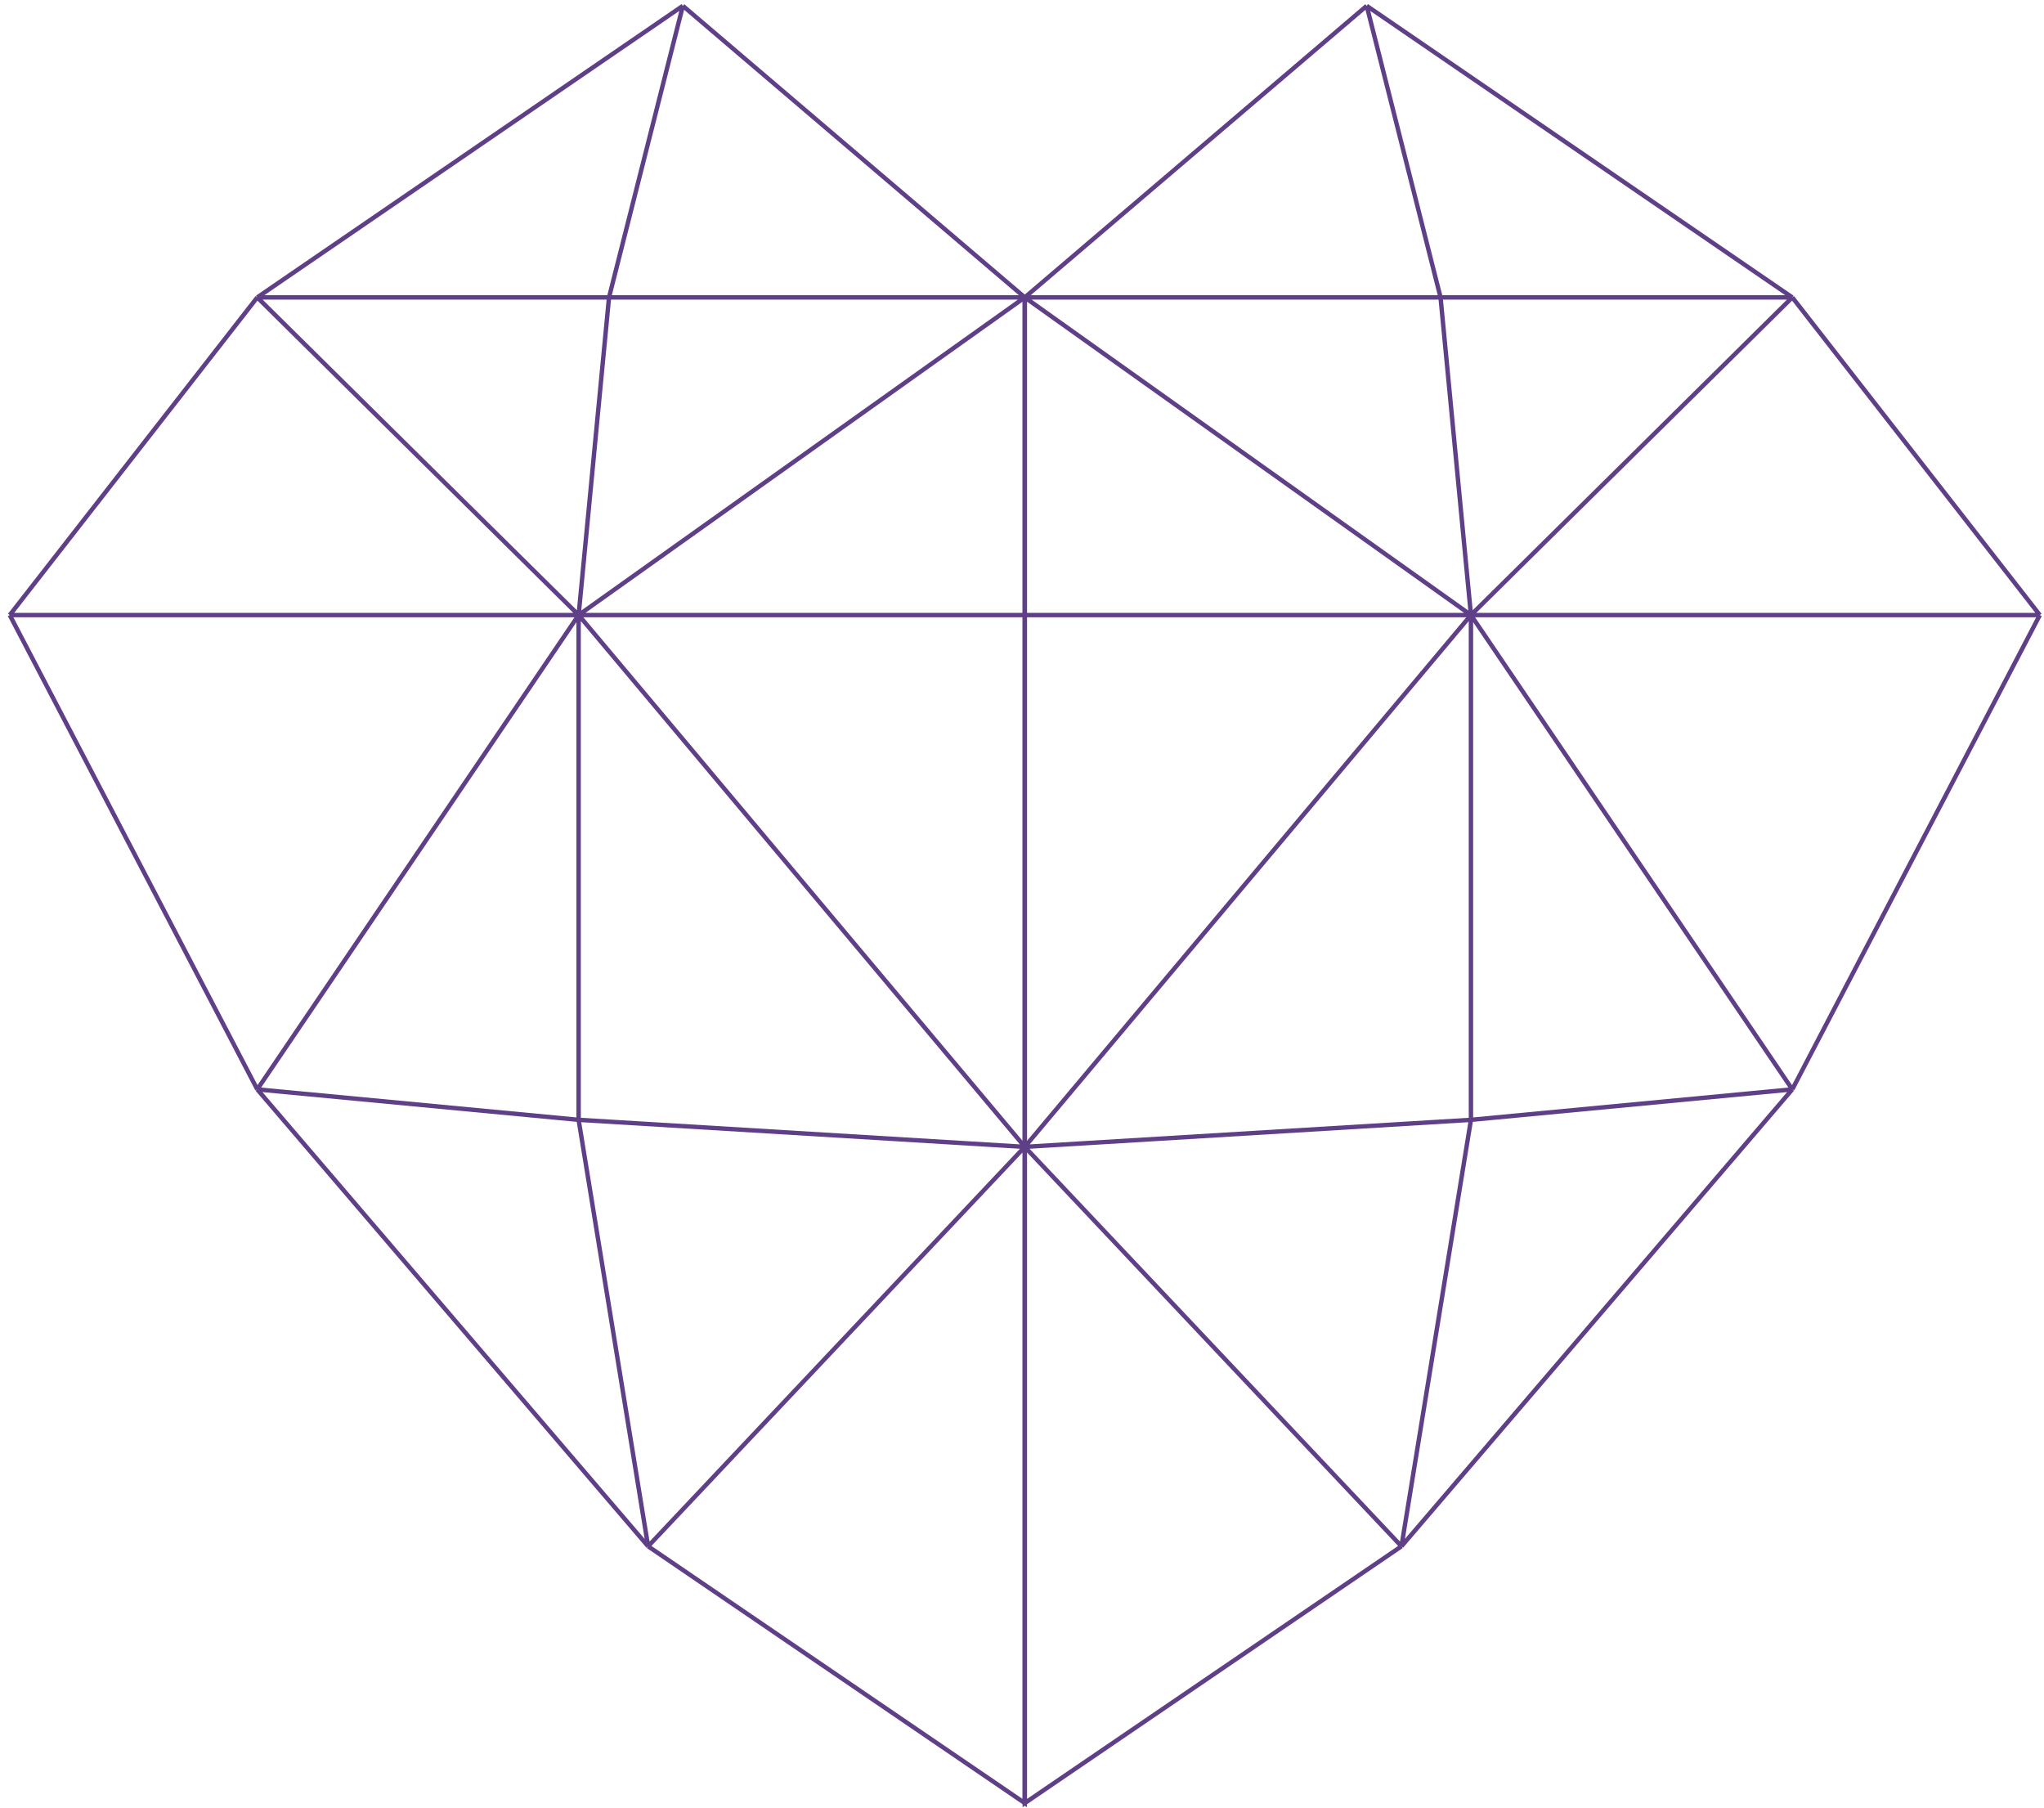
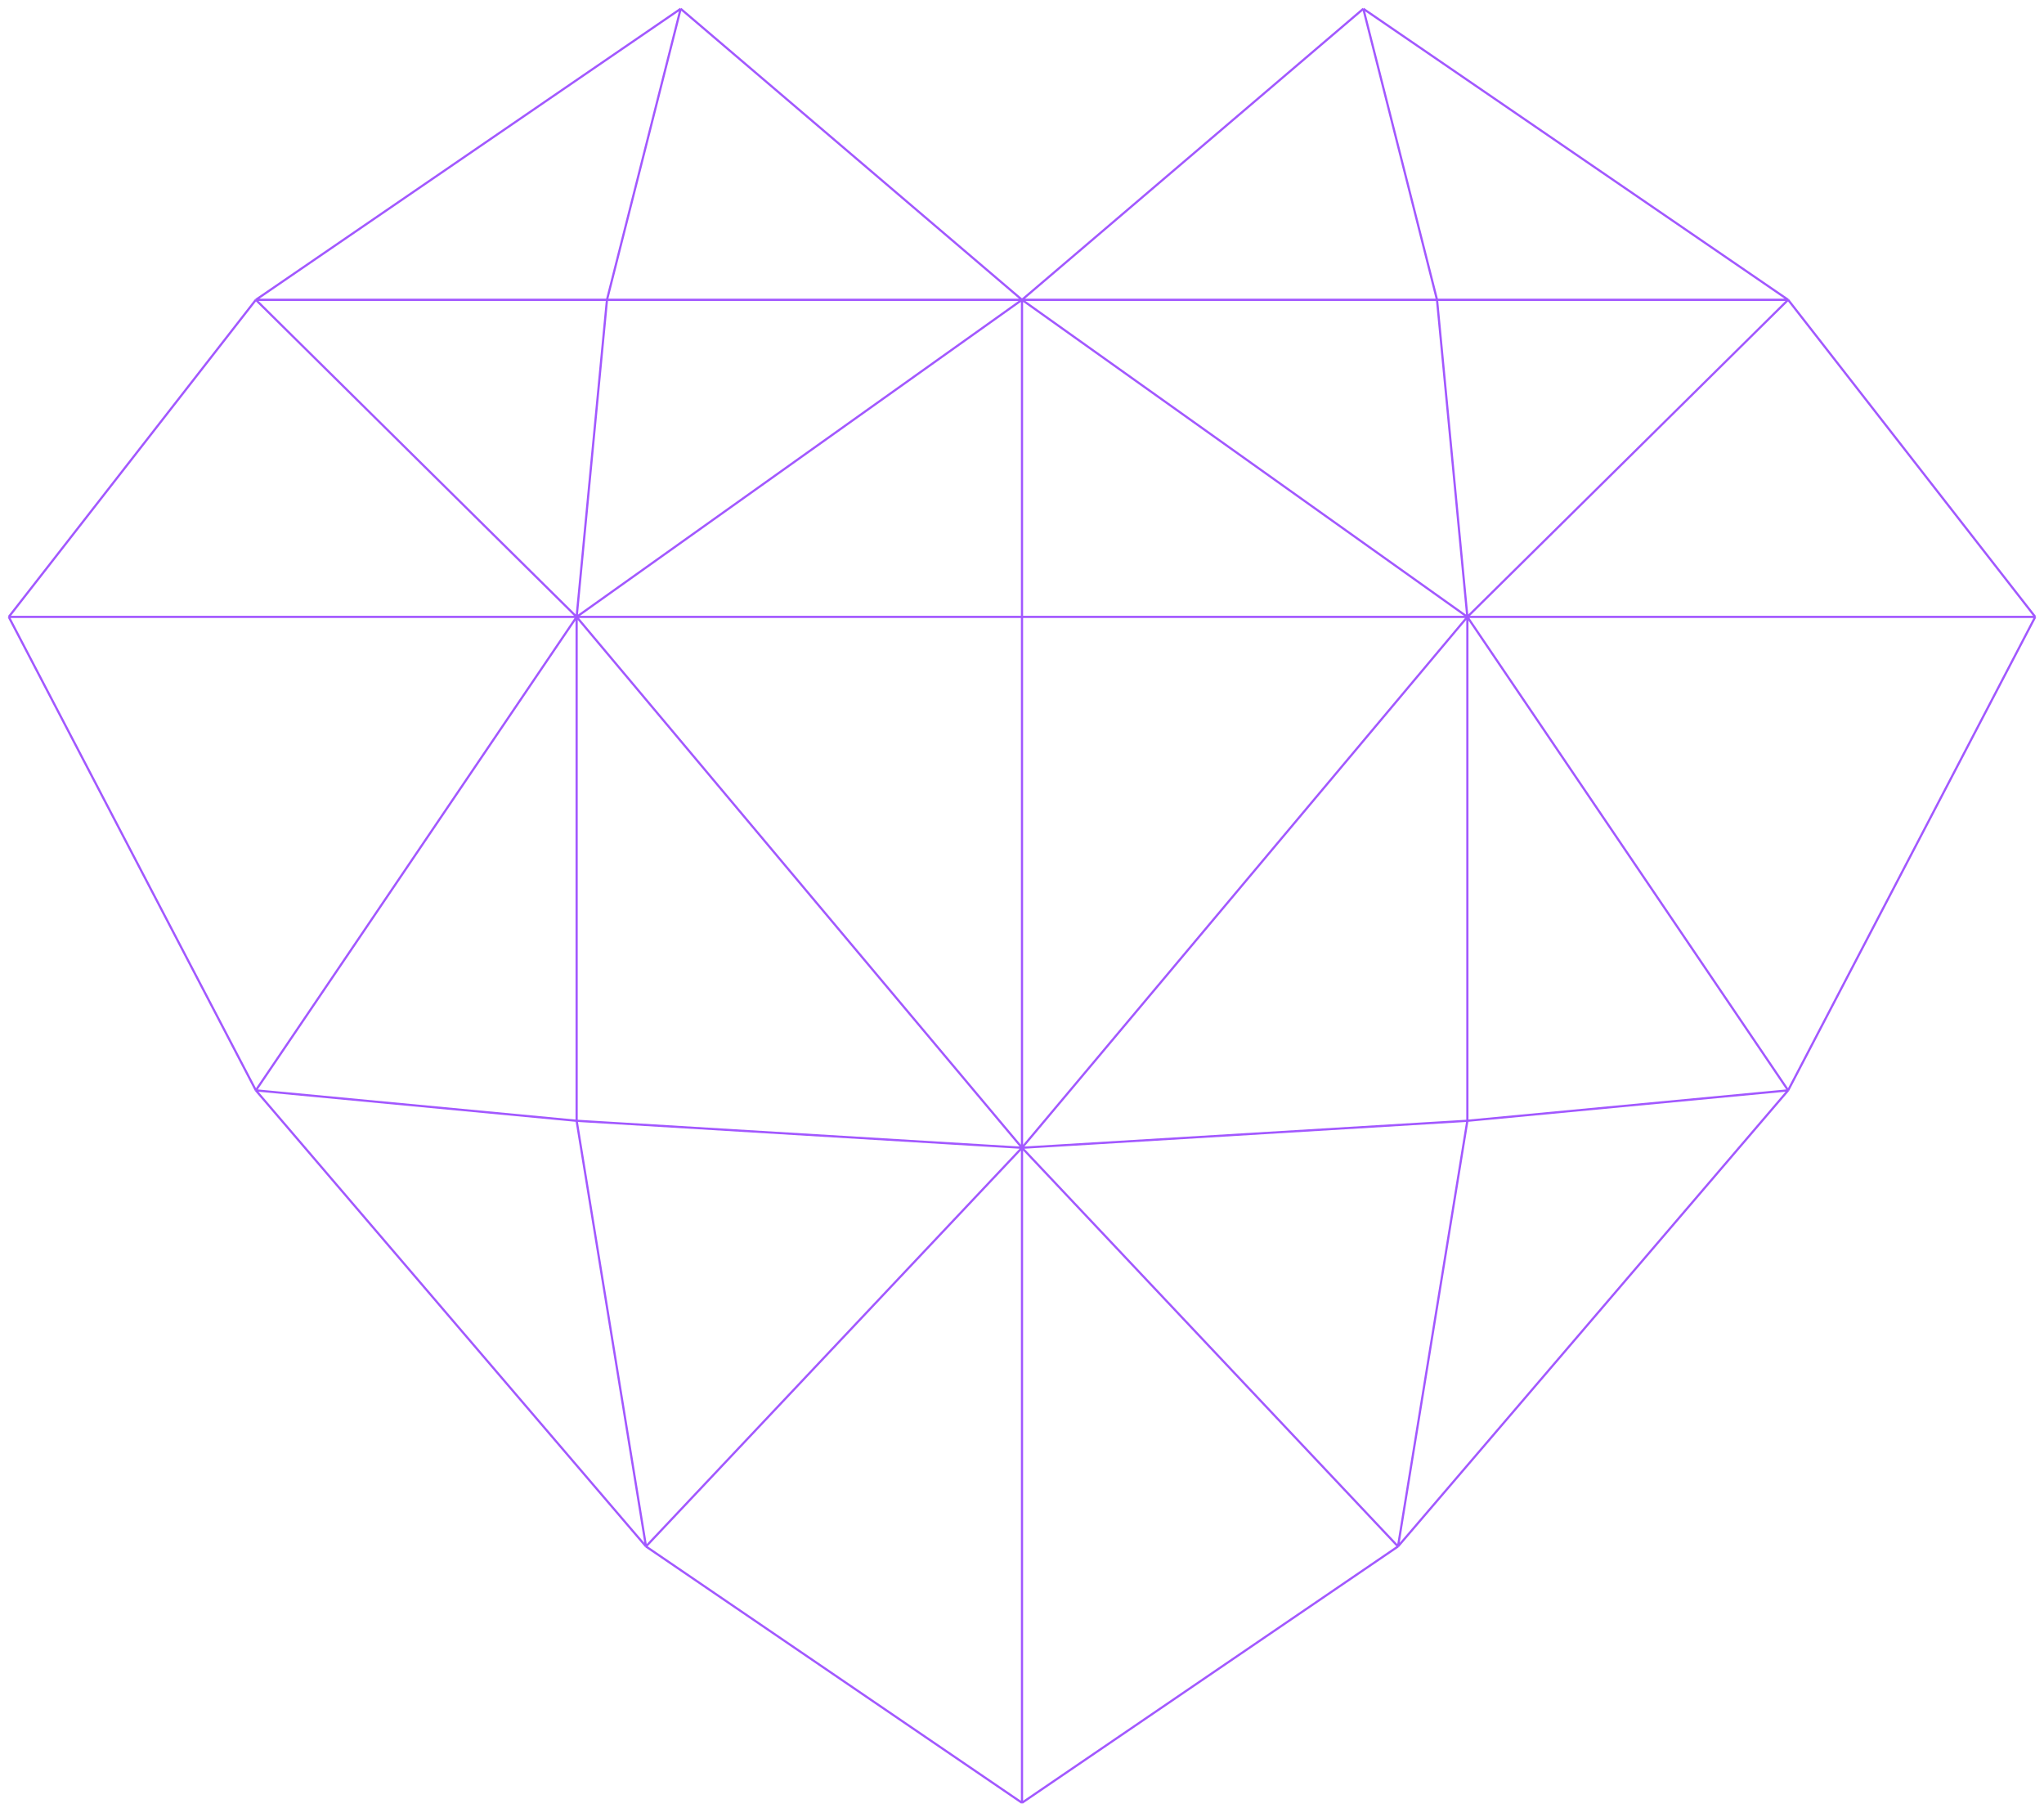
<svg xmlns="http://www.w3.org/2000/svg" width="233" height="206" viewBox="0 0 233 206" fill="none">
-   <path d="M116.817 33.896L77.839 0.667M116.817 33.896H69.424M116.817 33.896V70.101M116.817 33.896L65.959 70.101M77.839 0.667L29.327 33.896M77.839 0.667L69.424 33.896M29.327 33.896L1.111 70.101M29.327 33.896H69.424M29.327 33.896L65.959 70.101M1.111 70.101L29.327 124.161M1.111 70.101H65.959M29.327 124.161L73.879 176.237M29.327 124.161L65.959 70.101M29.327 124.161L65.959 127.632M73.879 176.237L116.817 205.505V130.713M73.879 176.237L116.817 130.713M73.879 176.237L65.959 127.632M69.424 33.896L65.959 70.101M65.959 70.101H116.817M65.959 70.101L116.817 130.713M65.959 70.101V127.632M116.817 70.101V130.713M116.817 130.713L65.959 127.632" stroke="#5F3F87" stroke-width="0.5" />
-   <path d="M116.817 33.896L155.795 0.667M116.817 33.896H164.211M116.817 33.896V70.101M116.817 33.896L167.676 70.101M155.795 0.667L204.307 33.896M155.795 0.667L164.211 33.896M204.307 33.896L232.523 70.101M204.307 33.896H164.211M204.307 33.896L167.676 70.101M232.523 70.101L204.307 124.161M232.523 70.101H167.676M204.307 124.161L159.756 176.237M204.307 124.161L167.676 70.101M204.307 124.161L167.676 127.633M159.756 176.237L116.817 205.505V130.713M159.756 176.237L116.817 130.713M159.756 176.237L167.676 127.633M164.211 33.896L167.676 70.101M167.676 70.101H116.817M167.676 70.101L116.817 130.713M167.676 70.101V127.633M116.817 70.101V130.713M116.817 130.713L167.676 127.633" stroke="#5F3F87" stroke-width="0.5" />
+   <path d="M116.5 34.17L77.591 1M116.5 34.17H69.191M116.5 34.17V70.311M116.5 34.17L65.732 70.311M116.5 34.17L155.409 1M116.5 34.17H163.809M116.5 34.17L167.268 70.311M77.591 1L29.166 34.17M77.591 1L69.191 34.17M29.166 34.17L1 70.311M29.166 34.17H69.191M29.166 34.17L65.732 70.311M1 70.311L29.166 124.274M1 70.311H65.732M29.166 124.274L73.638 176.257M29.166 124.274L65.732 70.311M29.166 124.274L65.732 127.74M73.638 176.257L116.5 205.474M73.638 176.257L116.5 130.815M73.638 176.257L65.732 127.74M116.5 205.474V130.815M116.5 205.474L159.362 176.257M69.191 34.17L65.732 70.311M65.732 70.311H116.5M65.732 70.311L116.5 130.815M65.732 70.311V127.74M116.5 70.311V130.815M116.5 70.311H167.268M116.5 130.815L65.732 127.74M116.5 130.815L167.268 70.311M116.5 130.815L167.268 127.74M116.5 130.815L159.362 176.257M155.409 1L203.834 34.17M155.409 1L163.809 34.17M203.834 34.17L232 70.311M203.834 34.17H163.809M203.834 34.17L167.268 70.311M232 70.311L203.834 124.274M232 70.311H167.268M203.834 124.274L159.362 176.257M203.834 124.274L167.268 70.311M203.834 124.274L167.268 127.74M159.362 176.257L167.268 127.74M163.809 34.17L167.268 70.311M167.268 70.311V127.74" stroke="#A258FF" stroke-width="0.25" />
</svg>
